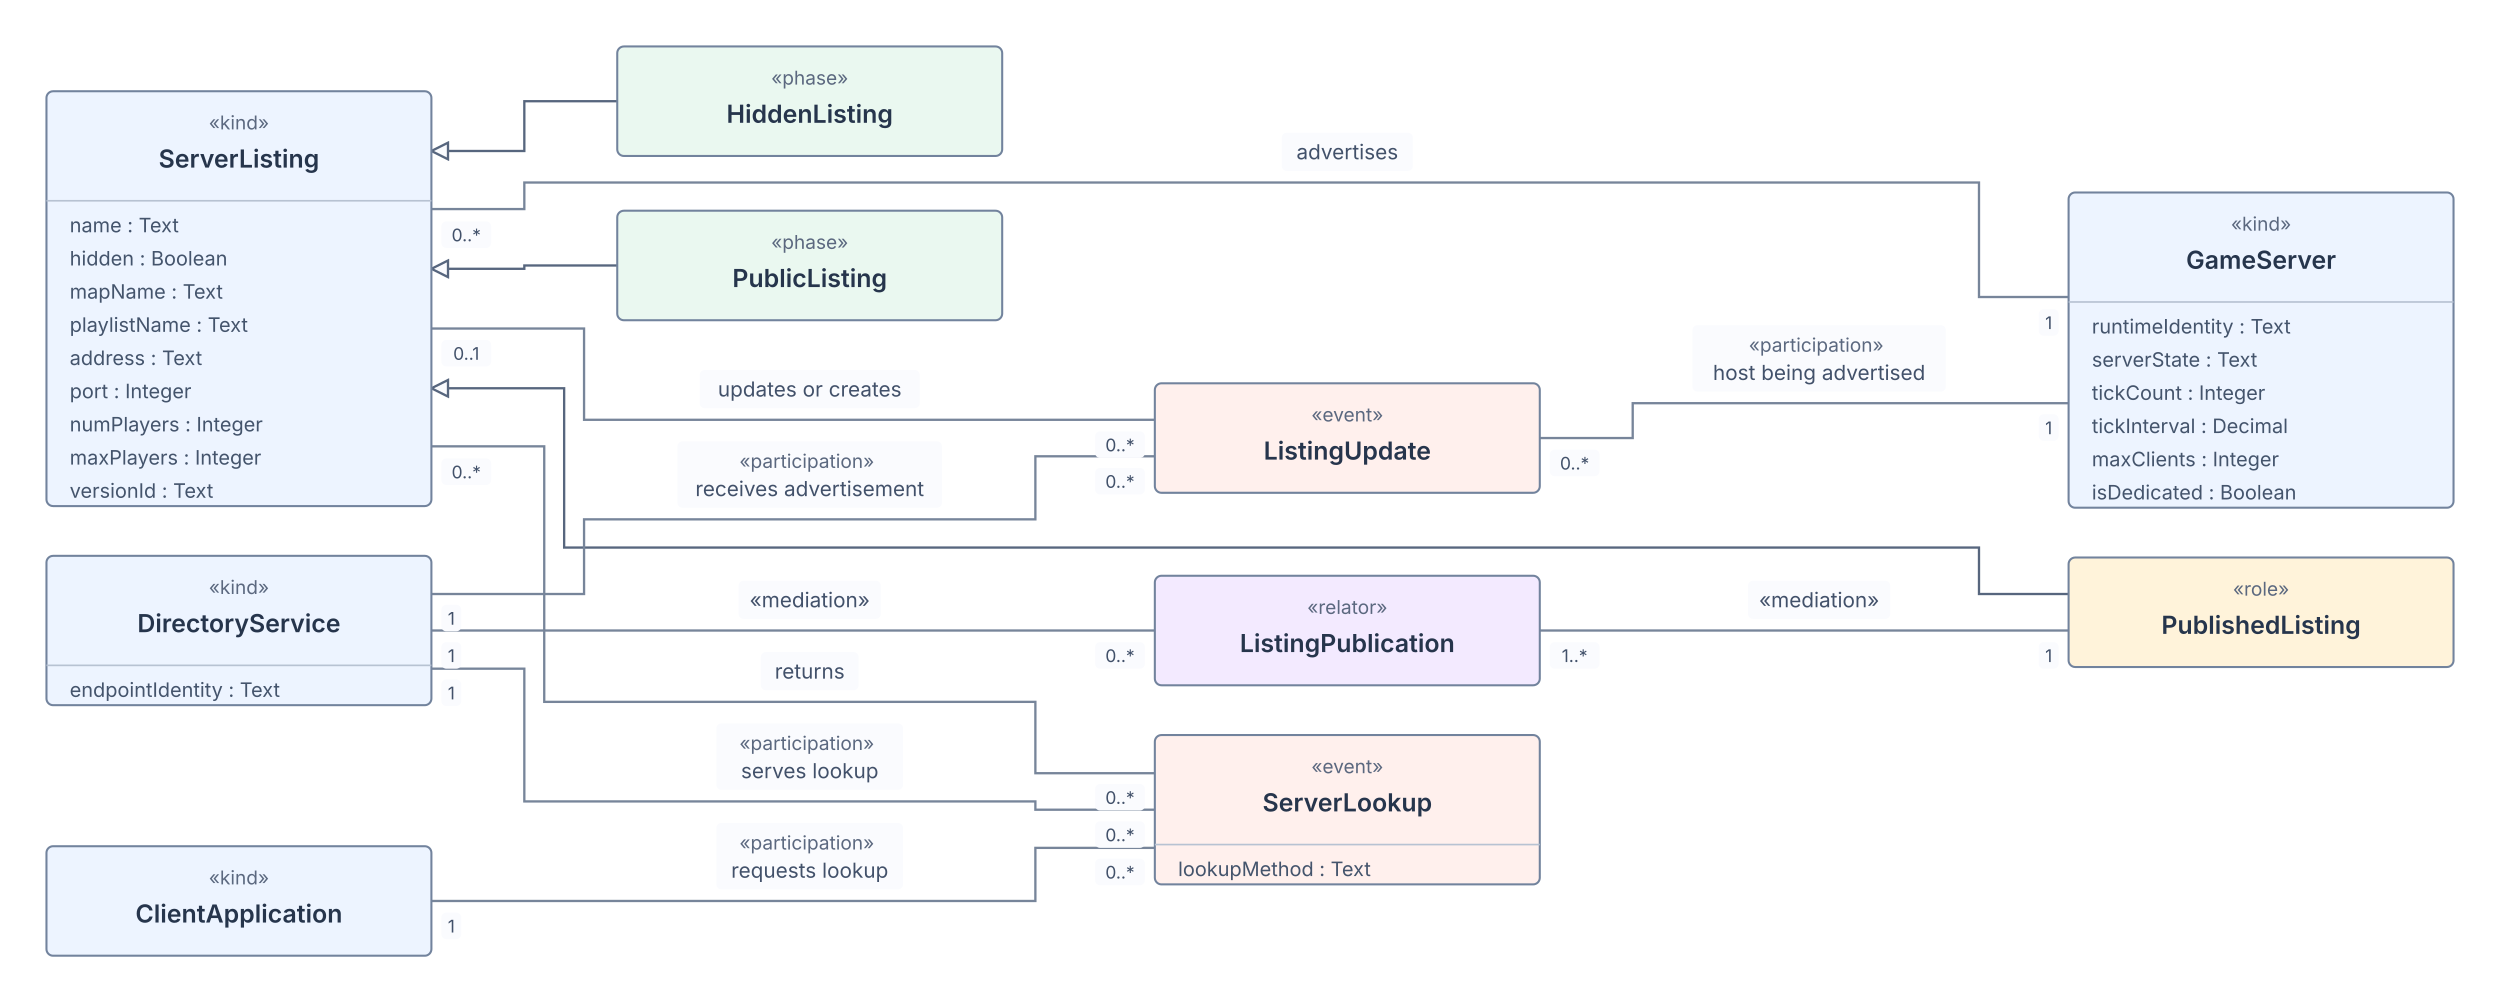
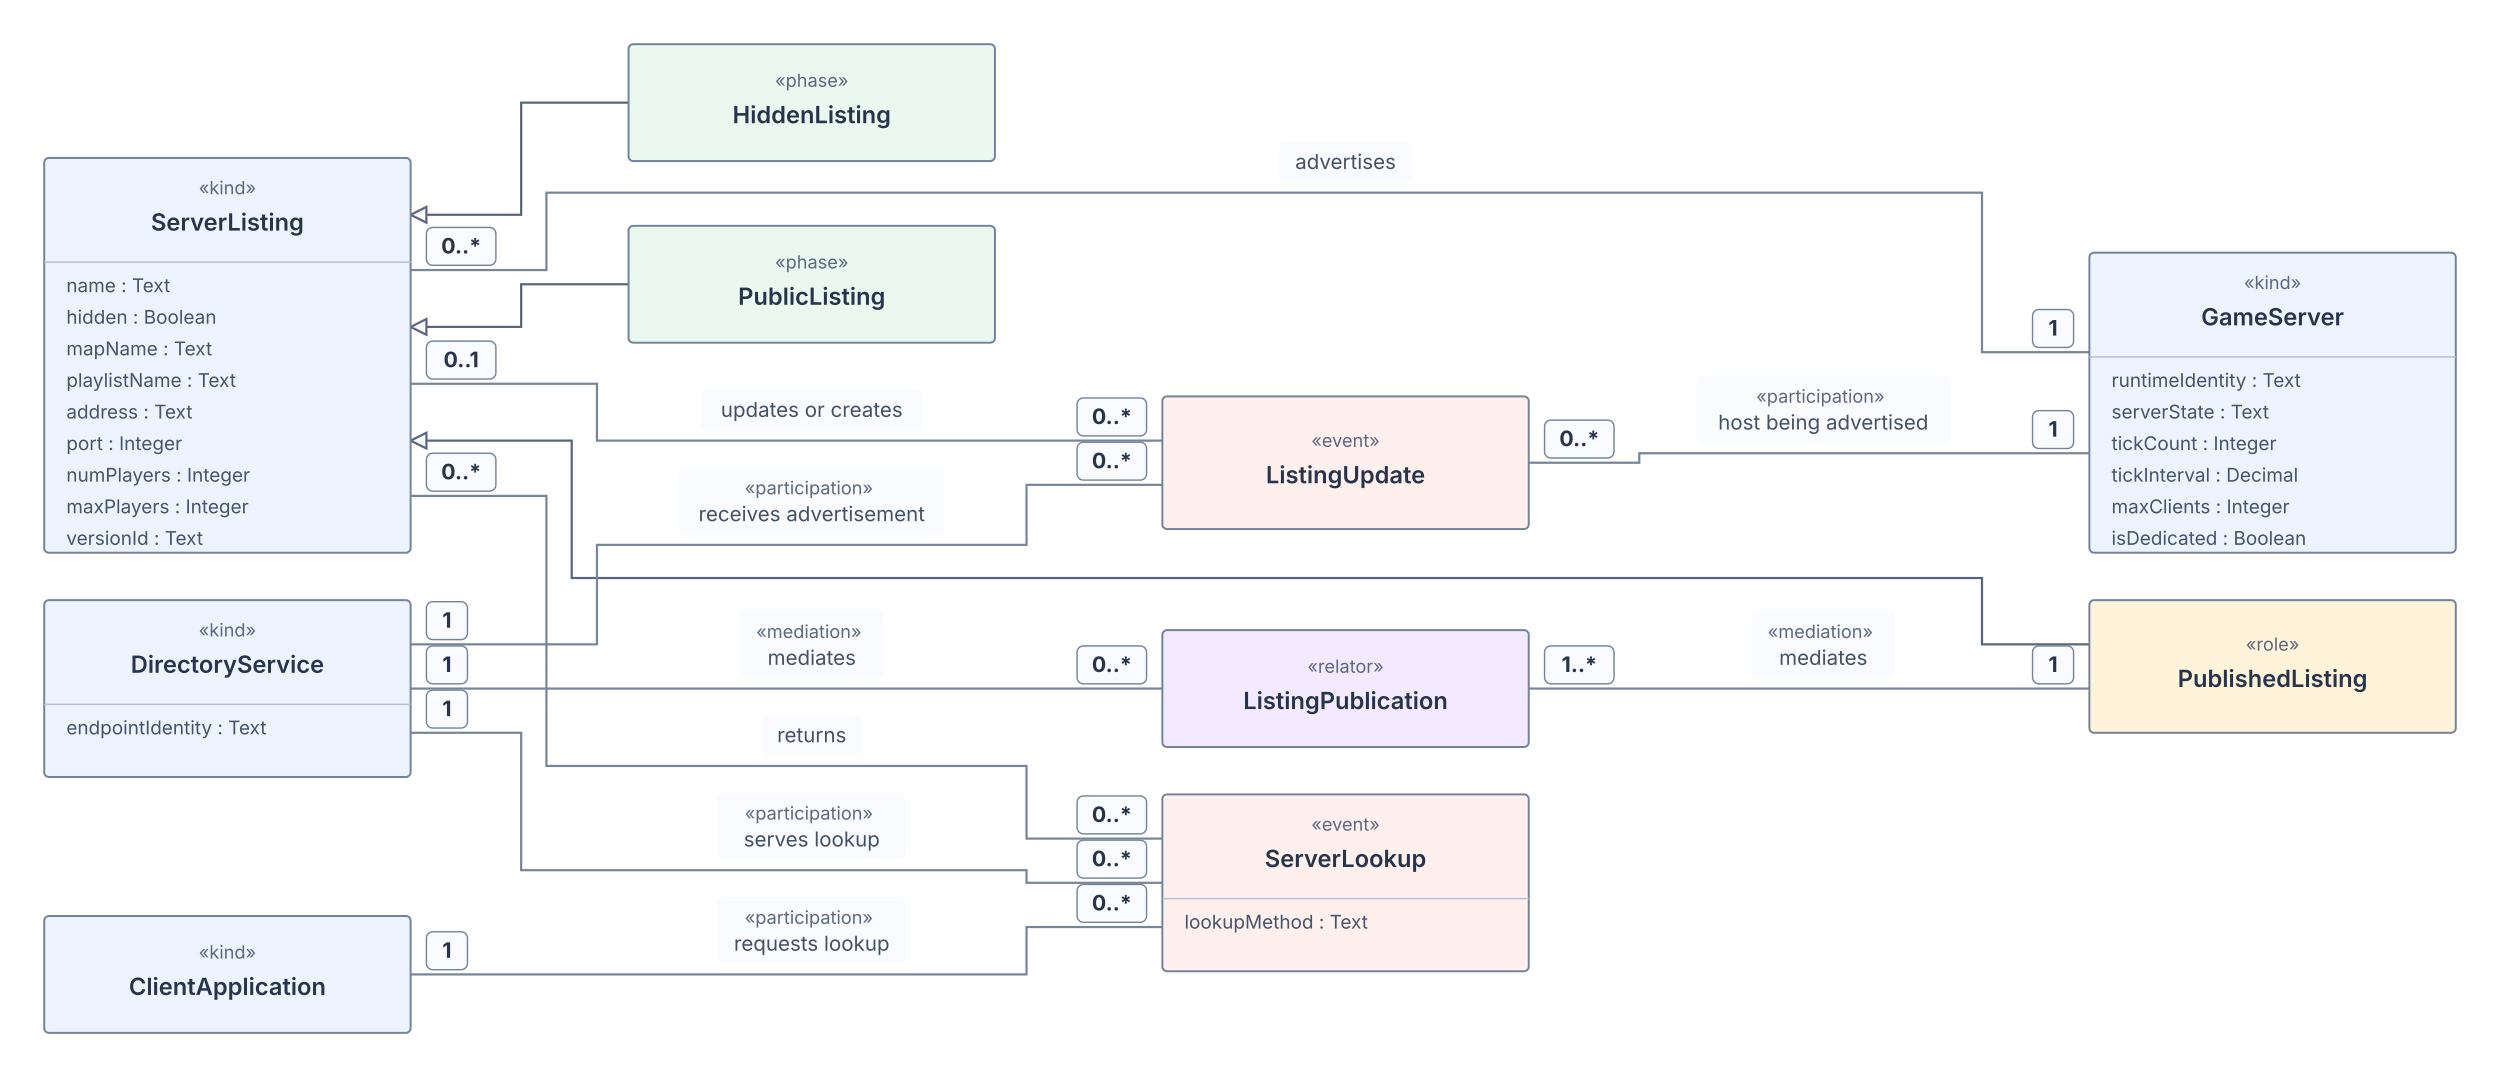
- <svg xmlns="http://www.w3.org/2000/svg" width="1506.7" height="604" viewBox="0 0 1506.7 604" role="img" aria-label="R5 server discovery and publication" style="font-family:Inter,Segoe UI,Arial,sans-serif">
+ <svg xmlns="http://www.w3.org/2000/svg" width="1583" height="682" viewBox="0 0 1583 682" role="img" aria-label="R5 server discovery and publication" style="font-family:Inter,Segoe UI,Arial,sans-serif">
  <defs>
-     <marker id="inheritance" markerWidth="13" markerHeight="12" refX="11" refY="6" orient="auto" markerUnits="userSpaceOnUse">
+     <marker id="inheritance-_R_0_" markerWidth="13" markerHeight="12" refX="11" refY="6" orient="auto" markerUnits="userSpaceOnUse">
      <path d="M1 1 L11 6 L1 11 Z" fill="var(--canvas,#fafbfe)" stroke="var(--diagram-inheritance,#57667e)" stroke-width="1.4" />
    </marker>
+     <marker id="inheritance-_R_0_-active" markerWidth="13" markerHeight="12" refX="11" refY="6" orient="auto" markerUnits="userSpaceOnUse">
+       <path d="M1 1 L11 6 L1 11 Z" fill="var(--canvas,#fafbfe)" stroke="var(--accent,#486bd0)" stroke-width="1.4" />
+     </marker>
  </defs>
-   <g class="edge generalization" data-edge="generalization-0">
-     <path d="M1246.7 358 L1192.7 358 L1192.7 330 L340 330 L340 234 L260 234" fill="none" stroke="var(--diagram-inheritance,#57667e)" stroke-width="1.4" marker-end="url(#inheritance)" />
+   <g class="relation-routes">
+     <g class="diagram-element edge relation-route generalization" data-edge="generalization-PublishedListing-ServerListing" data-element-kind="edge" data-element-id="generalization-PublishedListing-ServerListing" data-source="class-PublishedListing" data-target="class-ServerListing" aria-label="PublishedListing inherits ServerListing">
+       <g>
+         <path class="edge-path" d="M1323 408 L1255 408 L1255 366 L362 366 L362 279 L260 279" fill="none" stroke="var(--diagram-inheritance,#57667e)" stroke-width="1.4" marker-end="url(#inheritance-_R_0_)" />
+       </g>
+     </g>
+     <g class="diagram-element edge relation-route generalization" data-edge="generalization-HiddenListing-ServerListing" data-element-kind="edge" data-element-id="generalization-HiddenListing-ServerListing" data-source="class-HiddenListing" data-target="class-ServerListing" aria-label="HiddenListing inherits ServerListing">
+       <g>
+         <path class="edge-path" d="M398 65 L330 65 L330 136 L260 136" fill="none" stroke="var(--diagram-inheritance,#57667e)" stroke-width="1.4" marker-end="url(#inheritance-_R_0_)" />
+       </g>
+     </g>
+     <g class="diagram-element edge relation-route generalization" data-edge="generalization-PublicListing-ServerListing" data-element-kind="edge" data-element-id="generalization-PublicListing-ServerListing" data-source="class-PublicListing" data-target="class-ServerListing" aria-label="PublicListing inherits ServerListing">
+       <g>
+         <path class="edge-path" d="M398 180 L330 180 L330 207 L260 207" fill="none" stroke="var(--diagram-inheritance,#57667e)" stroke-width="1.4" marker-end="url(#inheritance-_R_0_)" />
+       </g>
+     </g>
+     <g class="diagram-element edge relation-route" data-edge="relation-backend-ListingPublication-DirectoryService-mediates" data-element-kind="edge" data-element-id="relation-backend-ListingPublication-DirectoryService-mediates" data-source="class-ListingPublication" data-target="class-DirectoryService" aria-label="mediates: ListingPublication (0..*), DirectoryService (1)">
+       <g>
+         <path class="edge-path" d="M736 436 L260 436" fill="none" stroke="var(--diagram-edge,#77859a)" stroke-width="1.4" />
+       </g>
+     </g>
+     <g class="diagram-element edge relation-route" data-edge="relation-backend-ListingPublication-PublishedListing-mediates" data-element-kind="edge" data-element-id="relation-backend-ListingPublication-PublishedListing-mediates" data-source="class-ListingPublication" data-target="class-PublishedListing" aria-label="mediates: ListingPublication (1..*), PublishedListing (1)">
+       <g>
+         <path class="edge-path" d="M968 436 L1323 436" fill="none" stroke="var(--diagram-edge,#77859a)" stroke-width="1.4" />
+       </g>
+     </g>
+     <g class="diagram-element edge relation-route" data-edge="relation-backend-ServerListing-GameServer-advertises" data-element-kind="edge" data-element-id="relation-backend-ServerListing-GameServer-advertises" data-source="class-ServerListing" data-target="class-GameServer" aria-label="advertises: ServerListing (0..*), GameServer (1)">
+       <g>
+         <path class="edge-path" d="M260 171 L346 171 L346 122 L1255 122 L1255 223 L1323 223" fill="none" stroke="var(--diagram-edge,#77859a)" stroke-width="1.4" />
+       </g>
+     </g>
+     <g class="diagram-element edge relation-route" data-edge="relation-backend-GameServer-ListingUpdate-host-being-advertised" data-element-kind="edge" data-element-id="relation-backend-GameServer-ListingUpdate-host-being-advertised" data-source="class-GameServer" data-target="class-ListingUpdate" aria-label="host being advertised: GameServer (1), ListingUpdate (0..*)">
+       <g>
+         <path class="edge-path" d="M1323 287 L1038 287 L1038 293 L968 293" fill="none" stroke="var(--diagram-edge,#77859a)" stroke-width="1.4" />
+       </g>
+     </g>
+     <g class="diagram-element edge relation-route" data-edge="relation-backend-DirectoryService-ListingUpdate-receives-advertisement" data-element-kind="edge" data-element-id="relation-backend-DirectoryService-ListingUpdate-receives-advertisement" data-source="class-DirectoryService" data-target="class-ListingUpdate" aria-label="receives advertisement: DirectoryService (1), ListingUpdate (0..*)">
+       <g>
+         <path class="edge-path" d="M260 408 L378 408 L378 345 L650 345 L650 307 L736 307" fill="none" stroke="var(--diagram-edge,#77859a)" stroke-width="1.4" />
+       </g>
+     </g>
+     <g class="diagram-element edge relation-route" data-edge="relation-backend-ListingUpdate-ServerListing-updates-or-creates" data-element-kind="edge" data-element-id="relation-backend-ListingUpdate-ServerListing-updates-or-creates" data-source="class-ListingUpdate" data-target="class-ServerListing" aria-label="updates or creates: ListingUpdate (0..*), ServerListing (0..1)">
+       <g>
+         <path class="edge-path" d="M736 279 L378 279 L378 243 L260 243" fill="none" stroke="var(--diagram-edge,#77859a)" stroke-width="1.4" />
+       </g>
+     </g>
+     <g class="diagram-element edge relation-route" data-edge="relation-backend-ClientApplication-ServerLookup-requests-lookup" data-element-kind="edge" data-element-id="relation-backend-ClientApplication-ServerLookup-requests-lookup" data-source="class-ClientApplication" data-target="class-ServerLookup" aria-label="requests lookup: ClientApplication (1), ServerLookup (0..*)">
+       <g>
+         <path class="edge-path" d="M260 617 L650 617 L650 587 L736 587" fill="none" stroke="var(--diagram-edge,#77859a)" stroke-width="1.4" />
+       </g>
+     </g>
+     <g class="diagram-element edge relation-route" data-edge="relation-backend-DirectoryService-ServerLookup-serves-lookup" data-element-kind="edge" data-element-id="relation-backend-DirectoryService-ServerLookup-serves-lookup" data-source="class-DirectoryService" data-target="class-ServerLookup" aria-label="serves lookup: DirectoryService (1), ServerLookup (0..*)">
+       <g>
+         <path class="edge-path" d="M260 464 L330 464 L330 551 L650 551 L650 559 L736 559" fill="none" stroke="var(--diagram-edge,#77859a)" stroke-width="1.4" />
+       </g>
+     </g>
+     <g class="diagram-element edge relation-route" data-edge="relation-backend-ServerLookup-ServerListing-returns" data-element-kind="edge" data-element-id="relation-backend-ServerLookup-ServerListing-returns" data-source="class-ServerLookup" data-target="class-ServerListing" aria-label="returns: ServerLookup (0..*), ServerListing (0..*)">
+       <g>
+         <path class="edge-path" d="M736 531 L650 531 L650 485 L346 485 L346 314 L260 314" fill="none" stroke="var(--diagram-edge,#77859a)" stroke-width="1.4" />
+       </g>
+     </g>
  </g>
-   <g class="edge generalization" data-edge="generalization-1">
-     <path d="M372 61 L316 61 L316 91 L260 91" fill="none" stroke="var(--diagram-inheritance,#57667e)" stroke-width="1.4" marker-end="url(#inheritance)" />
+   <g class="relation-label-layer">
+     <g class="diagram-element edge relation-labels" data-edge="generalization-PublishedListing-ServerListing" data-element-kind="edge" data-element-id="generalization-PublishedListing-ServerListing" aria-hidden="true" />
+     <g class="diagram-element edge relation-labels" data-edge="generalization-HiddenListing-ServerListing" data-element-kind="edge" data-element-id="generalization-HiddenListing-ServerListing" aria-hidden="true" />
+     <g class="diagram-element edge relation-labels" data-edge="generalization-PublicListing-ServerListing" data-element-kind="edge" data-element-id="generalization-PublicListing-ServerListing" aria-hidden="true" />
+     <g class="diagram-element edge relation-labels" data-edge="relation-backend-ListingPublication-DirectoryService-mediates" data-element-kind="edge" data-element-id="relation-backend-ListingPublication-DirectoryService-mediates" aria-hidden="true">
+       <g class="edge-label" transform="translate(468.5 387)">
+         <rect width="91" height="42" rx="3" fill="var(--canvas,#fafbfe)" />
+         <text x="45.5" text-anchor="middle" fill="var(--diagram-label,#42516a)" font-size="13">
+           <tspan x="45.5" y="17" font-size="11.5" fill="var(--diagram-muted,#5b687f)">«mediation»</tspan>
+           <tspan x="45.5" y="34">mediates</tspan>
+         </text>
+       </g>
+       <g class="edge-label" transform="translate(682 409)">
+         <g class="multiplicity" data-end="source" data-node-id="class-ListingPublication">
+           <rect width="44" height="24" rx="4" fill="var(--canvas,#fafbfe)" stroke="var(--diagram-border,#72839d)" stroke-width="0.9" />
+           <text x="22" y="16.5" text-anchor="middle" fill="var(--text,#26354c)" font-size="13.5" font-weight="650">0..*</text>
+         </g>
+       </g>
+       <g class="edge-label" transform="translate(270 409)">
+         <g class="multiplicity" data-end="target" data-node-id="class-DirectoryService">
+           <rect width="26" height="24" rx="4" fill="var(--canvas,#fafbfe)" stroke="var(--diagram-border,#72839d)" stroke-width="0.9" />
+           <text x="13" y="16.5" text-anchor="middle" fill="var(--text,#26354c)" font-size="13.5" font-weight="650">1</text>
+         </g>
+       </g>
+     </g>
+     <g class="diagram-element edge relation-labels" data-edge="relation-backend-ListingPublication-PublishedListing-mediates" data-element-kind="edge" data-element-id="relation-backend-ListingPublication-PublishedListing-mediates" aria-hidden="true">
+       <g class="edge-label" transform="translate(1109 387)">
+         <rect width="91" height="42" rx="3" fill="var(--canvas,#fafbfe)" />
+         <text x="45.5" text-anchor="middle" fill="var(--diagram-label,#42516a)" font-size="13">
+           <tspan x="45.5" y="17" font-size="11.5" fill="var(--diagram-muted,#5b687f)">«mediation»</tspan>
+           <tspan x="45.5" y="34">mediates</tspan>
+         </text>
+       </g>
+       <g class="edge-label" transform="translate(978 409)">
+         <g class="multiplicity" data-end="source" data-node-id="class-ListingPublication">
+           <rect width="44" height="24" rx="4" fill="var(--canvas,#fafbfe)" stroke="var(--diagram-border,#72839d)" stroke-width="0.9" />
+           <text x="22" y="16.5" text-anchor="middle" fill="var(--text,#26354c)" font-size="13.5" font-weight="650">1..*</text>
+         </g>
+       </g>
+       <g class="edge-label" transform="translate(1287 409)">
+         <g class="multiplicity" data-end="target" data-node-id="class-PublishedListing">
+           <rect width="26" height="24" rx="4" fill="var(--canvas,#fafbfe)" stroke="var(--diagram-border,#72839d)" stroke-width="0.9" />
+           <text x="13" y="16.5" text-anchor="middle" fill="var(--text,#26354c)" font-size="13.5" font-weight="650">1</text>
+         </g>
+       </g>
+     </g>
+     <g class="diagram-element edge relation-labels" data-edge="relation-backend-ServerListing-GameServer-advertises" data-element-kind="edge" data-element-id="relation-backend-ServerListing-GameServer-advertises" aria-hidden="true">
+       <g class="edge-label" transform="translate(810 90)">
+         <rect width="84" height="25" rx="3" fill="var(--canvas,#fafbfe)" />
+         <text x="42" text-anchor="middle" fill="var(--diagram-label,#42516a)" font-size="13">
+           <tspan x="42" y="17">advertises</tspan>
+         </text>
+       </g>
+       <g class="edge-label" transform="translate(270 144)">
+         <g class="multiplicity" data-end="source" data-node-id="class-ServerListing">
+           <rect width="44" height="24" rx="4" fill="var(--canvas,#fafbfe)" stroke="var(--diagram-border,#72839d)" stroke-width="0.9" />
+           <text x="22" y="16.5" text-anchor="middle" fill="var(--text,#26354c)" font-size="13.5" font-weight="650">0..*</text>
+         </g>
+       </g>
+       <g class="edge-label" transform="translate(1287 196)">
+         <g class="multiplicity" data-end="target" data-node-id="class-GameServer">
+           <rect width="26" height="24" rx="4" fill="var(--canvas,#fafbfe)" stroke="var(--diagram-border,#72839d)" stroke-width="0.9" />
+           <text x="13" y="16.5" text-anchor="middle" fill="var(--text,#26354c)" font-size="13.5" font-weight="650">1</text>
+         </g>
+       </g>
+     </g>
+     <g class="diagram-element edge relation-labels" data-edge="relation-backend-GameServer-ListingUpdate-host-being-advertised" data-element-kind="edge" data-element-id="relation-backend-GameServer-ListingUpdate-host-being-advertised" aria-hidden="true">
+       <g class="edge-label" transform="translate(1074 238)">
+         <rect width="161" height="42" rx="3" fill="var(--canvas,#fafbfe)" />
+         <text x="80.5" text-anchor="middle" fill="var(--diagram-label,#42516a)" font-size="13">
+           <tspan x="80.5" y="17" font-size="11.5" fill="var(--diagram-muted,#5b687f)">«participation»</tspan>
+           <tspan x="80.5" y="34">host being advertised</tspan>
+         </text>
+       </g>
+       <g class="edge-label" transform="translate(1287 260)">
+         <g class="multiplicity" data-end="source" data-node-id="class-GameServer">
+           <rect width="26" height="24" rx="4" fill="var(--canvas,#fafbfe)" stroke="var(--diagram-border,#72839d)" stroke-width="0.9" />
+           <text x="13" y="16.5" text-anchor="middle" fill="var(--text,#26354c)" font-size="13.5" font-weight="650">1</text>
+         </g>
+       </g>
+       <g class="edge-label" transform="translate(978 266)">
+         <g class="multiplicity" data-end="target" data-node-id="class-ListingUpdate">
+           <rect width="44" height="24" rx="4" fill="var(--canvas,#fafbfe)" stroke="var(--diagram-border,#72839d)" stroke-width="0.9" />
+           <text x="22" y="16.5" text-anchor="middle" fill="var(--text,#26354c)" font-size="13.5" font-weight="650">0..*</text>
+         </g>
+       </g>
+     </g>
+     <g class="diagram-element edge relation-labels" data-edge="relation-backend-DirectoryService-ListingUpdate-receives-advertisement" data-element-kind="edge" data-element-id="relation-backend-DirectoryService-ListingUpdate-receives-advertisement" aria-hidden="true">
+       <g class="edge-label" transform="translate(430 296)">
+         <rect width="168" height="42" rx="3" fill="var(--canvas,#fafbfe)" />
+         <text x="84" text-anchor="middle" fill="var(--diagram-label,#42516a)" font-size="13">
+           <tspan x="84" y="17" font-size="11.5" fill="var(--diagram-muted,#5b687f)">«participation»</tspan>
+           <tspan x="84" y="34">receives advertisement</tspan>
+         </text>
+       </g>
+       <g class="edge-label" transform="translate(270 381)">
+         <g class="multiplicity" data-end="source" data-node-id="class-DirectoryService">
+           <rect width="26" height="24" rx="4" fill="var(--canvas,#fafbfe)" stroke="var(--diagram-border,#72839d)" stroke-width="0.9" />
+           <text x="13" y="16.5" text-anchor="middle" fill="var(--text,#26354c)" font-size="13.5" font-weight="650">1</text>
+         </g>
+       </g>
+       <g class="edge-label" transform="translate(682 280)">
+         <g class="multiplicity" data-end="target" data-node-id="class-ListingUpdate">
+           <rect width="44" height="24" rx="4" fill="var(--canvas,#fafbfe)" stroke="var(--diagram-border,#72839d)" stroke-width="0.9" />
+           <text x="22" y="16.5" text-anchor="middle" fill="var(--text,#26354c)" font-size="13.5" font-weight="650">0..*</text>
+         </g>
+       </g>
+     </g>
+     <g class="diagram-element edge relation-labels" data-edge="relation-backend-ListingUpdate-ServerListing-updates-or-creates" data-element-kind="edge" data-element-id="relation-backend-ListingUpdate-ServerListing-updates-or-creates" aria-hidden="true">
+       <g class="edge-label" transform="translate(444 247)">
+         <rect width="140" height="25" rx="3" fill="var(--canvas,#fafbfe)" />
+         <text x="70" text-anchor="middle" fill="var(--diagram-label,#42516a)" font-size="13">
+           <tspan x="70" y="17">updates or creates</tspan>
+         </text>
+       </g>
+       <g class="edge-label" transform="translate(682 252)">
+         <g class="multiplicity" data-end="source" data-node-id="class-ListingUpdate">
+           <rect width="44" height="24" rx="4" fill="var(--canvas,#fafbfe)" stroke="var(--diagram-border,#72839d)" stroke-width="0.9" />
+           <text x="22" y="16.5" text-anchor="middle" fill="var(--text,#26354c)" font-size="13.5" font-weight="650">0..*</text>
+         </g>
+       </g>
+       <g class="edge-label" transform="translate(270 216)">
+         <g class="multiplicity" data-end="target" data-node-id="class-ServerListing">
+           <rect width="44" height="24" rx="4" fill="var(--canvas,#fafbfe)" stroke="var(--diagram-border,#72839d)" stroke-width="0.9" />
+           <text x="22" y="16.5" text-anchor="middle" fill="var(--text,#26354c)" font-size="13.5" font-weight="650">0..1</text>
+         </g>
+       </g>
+     </g>
+     <g class="diagram-element edge relation-labels" data-edge="relation-backend-ClientApplication-ServerLookup-requests-lookup" data-element-kind="edge" data-element-id="relation-backend-ClientApplication-ServerLookup-requests-lookup" aria-hidden="true">
+       <g class="edge-label" transform="translate(454.5 568)">
+         <rect width="119" height="42" rx="3" fill="var(--canvas,#fafbfe)" />
+         <text x="59.5" text-anchor="middle" fill="var(--diagram-label,#42516a)" font-size="13">
+           <tspan x="59.5" y="17" font-size="11.5" fill="var(--diagram-muted,#5b687f)">«participation»</tspan>
+           <tspan x="59.5" y="34">requests lookup</tspan>
+         </text>
+       </g>
+       <g class="edge-label" transform="translate(270 590)">
+         <g class="multiplicity" data-end="source" data-node-id="class-ClientApplication">
+           <rect width="26" height="24" rx="4" fill="var(--canvas,#fafbfe)" stroke="var(--diagram-border,#72839d)" stroke-width="0.9" />
+           <text x="13" y="16.5" text-anchor="middle" fill="var(--text,#26354c)" font-size="13.5" font-weight="650">1</text>
+         </g>
+       </g>
+       <g class="edge-label" transform="translate(682 560)">
+         <g class="multiplicity" data-end="target" data-node-id="class-ServerLookup">
+           <rect width="44" height="24" rx="4" fill="var(--canvas,#fafbfe)" stroke="var(--diagram-border,#72839d)" stroke-width="0.9" />
+           <text x="22" y="16.5" text-anchor="middle" fill="var(--text,#26354c)" font-size="13.5" font-weight="650">0..*</text>
+         </g>
+       </g>
+     </g>
+     <g class="diagram-element edge relation-labels" data-edge="relation-backend-DirectoryService-ServerLookup-serves-lookup" data-element-kind="edge" data-element-id="relation-backend-DirectoryService-ServerLookup-serves-lookup" aria-hidden="true">
+       <g class="edge-label" transform="translate(454.5 502)">
+         <rect width="119" height="42" rx="3" fill="var(--canvas,#fafbfe)" />
+         <text x="59.5" text-anchor="middle" fill="var(--diagram-label,#42516a)" font-size="13">
+           <tspan x="59.5" y="17" font-size="11.5" fill="var(--diagram-muted,#5b687f)">«participation»</tspan>
+           <tspan x="59.5" y="34">serves lookup</tspan>
+         </text>
+       </g>
+       <g class="edge-label" transform="translate(270 437)">
+         <g class="multiplicity" data-end="source" data-node-id="class-DirectoryService">
+           <rect width="26" height="24" rx="4" fill="var(--canvas,#fafbfe)" stroke="var(--diagram-border,#72839d)" stroke-width="0.9" />
+           <text x="13" y="16.5" text-anchor="middle" fill="var(--text,#26354c)" font-size="13.5" font-weight="650">1</text>
+         </g>
+       </g>
+       <g class="edge-label" transform="translate(682 532)">
+         <g class="multiplicity" data-end="target" data-node-id="class-ServerLookup">
+           <rect width="44" height="24" rx="4" fill="var(--canvas,#fafbfe)" stroke="var(--diagram-border,#72839d)" stroke-width="0.9" />
+           <text x="22" y="16.5" text-anchor="middle" fill="var(--text,#26354c)" font-size="13.5" font-weight="650">0..*</text>
+         </g>
+       </g>
+     </g>
+     <g class="diagram-element edge relation-labels" data-edge="relation-backend-ServerLookup-ServerListing-returns" data-element-kind="edge" data-element-id="relation-backend-ServerLookup-ServerListing-returns" aria-hidden="true">
+       <g class="edge-label" transform="translate(482.5 453)">
+         <rect width="63" height="25" rx="3" fill="var(--canvas,#fafbfe)" />
+         <text x="31.5" text-anchor="middle" fill="var(--diagram-label,#42516a)" font-size="13">
+           <tspan x="31.5" y="17">returns</tspan>
+         </text>
+       </g>
+       <g class="edge-label" transform="translate(682 504)">
+         <g class="multiplicity" data-end="source" data-node-id="class-ServerLookup">
+           <rect width="44" height="24" rx="4" fill="var(--canvas,#fafbfe)" stroke="var(--diagram-border,#72839d)" stroke-width="0.9" />
+           <text x="22" y="16.5" text-anchor="middle" fill="var(--text,#26354c)" font-size="13.5" font-weight="650">0..*</text>
+         </g>
+       </g>
+       <g class="edge-label" transform="translate(270 287)">
+         <g class="multiplicity" data-end="target" data-node-id="class-ServerListing">
+           <rect width="44" height="24" rx="4" fill="var(--canvas,#fafbfe)" stroke="var(--diagram-border,#72839d)" stroke-width="0.9" />
+           <text x="22" y="16.5" text-anchor="middle" fill="var(--text,#26354c)" font-size="13.5" font-weight="650">0..*</text>
+         </g>
+       </g>
+     </g>
  </g>
-   <g class="edge generalization" data-edge="generalization-2">
-     <path d="M372 160 L316 160 L316 162 L260 162" fill="none" stroke="var(--diagram-inheritance,#57667e)" stroke-width="1.4" marker-end="url(#inheritance)" />
-   </g>
-   <g class="edge" data-edge="relation-backend-ListingPublication-DirectoryService-mediates">
-     <path d="M696 380 L260 380" fill="none" stroke="var(--diagram-edge,#77859a)" stroke-width="1.4" />
-   </g>
-   <g class="edge" data-edge="relation-backend-ListingPublication-PublishedListing-mediates">
-     <path d="M928 380 L1246.7 380" fill="none" stroke="var(--diagram-edge,#77859a)" stroke-width="1.4" />
-   </g>
-   <g class="edge" data-edge="relation-backend-ServerListing-GameServer-advertises">
-     <path d="M260 126 L316 126 L316 110 L1192.7 110 L1192.7 179 L1246.7 179" fill="none" stroke="var(--diagram-edge,#77859a)" stroke-width="1.4" />
-   </g>
-   <g class="edge" data-edge="relation-backend-GameServer-ListingUpdate-host-being-advertised">
-     <path d="M1246.7 243 L984 243 L984 264 L928 264" fill="none" stroke="var(--diagram-edge,#77859a)" stroke-width="1.4" />
-   </g>
-   <g class="edge" data-edge="relation-backend-DirectoryService-ListingUpdate-receives-advertisement">
-     <path d="M260 358 L352 358 L352 313 L624 313 L624 275 L696 275" fill="none" stroke="var(--diagram-edge,#77859a)" stroke-width="1.4" />
-   </g>
-   <g class="edge" data-edge="relation-backend-ListingUpdate-ServerListing-updates-or-creates">
-     <path d="M696 253 L352 253 L352 198 L260 198" fill="none" stroke="var(--diagram-edge,#77859a)" stroke-width="1.4" />
-   </g>
-   <g class="edge" data-edge="relation-backend-ClientApplication-ServerLookup-requests-lookup">
-     <path d="M260 543 L624 543 L624 511 L696 511" fill="none" stroke="var(--diagram-edge,#77859a)" stroke-width="1.4" />
-   </g>
-   <g class="edge" data-edge="relation-backend-DirectoryService-ServerLookup-serves-lookup">
-     <path d="M260 403 L316 403 L316 483 L624 483 L624 488 L696 488" fill="none" stroke="var(--diagram-edge,#77859a)" stroke-width="1.4" />
-   </g>
-   <g class="edge" data-edge="relation-backend-ServerLookup-ServerListing-returns">
-     <path d="M696 466 L624 466 L624 423 L328 423 L328 269 L260 269" fill="none" stroke="var(--diagram-edge,#77859a)" stroke-width="1.4" />
-   </g>
-   <g class="edge-label" transform="translate(445.15 350)">
-     <rect x="0" y="0" width="85.7" height="23" rx="3" fill="var(--canvas,#fafbfe)" />
-     <text x="42.85" text-anchor="middle" fill="var(--diagram-label,#42516a)" font-size="12.5">
-       <tspan x="42.85" y="16">«mediation»</tspan>
-     </text>
-   </g>
-   <g class="edge-label" transform="translate(660 387)">
-     <rect x="0" y="0" width="30" height="16" rx="3" fill="var(--canvas,#fafbfe)" />
-     <text x="15" text-anchor="middle" fill="var(--diagram-label,#42516a)" font-size="10.5">
-       <tspan x="15" y="12">0..*</tspan>
-     </text>
-   </g>
-   <g class="edge-label" transform="translate(266 387)">
-     <rect x="0" y="0" width="12" height="16" rx="3" fill="var(--canvas,#fafbfe)" />
-     <text x="6" text-anchor="middle" fill="var(--diagram-label,#42516a)" font-size="10.5">
-       <tspan x="6" y="12">1</tspan>
-     </text>
-   </g>
-   <g class="edge-label" transform="translate(1053.5 350)">
-     <rect x="0" y="0" width="85.7" height="23" rx="3" fill="var(--canvas,#fafbfe)" />
-     <text x="42.85" text-anchor="middle" fill="var(--diagram-label,#42516a)" font-size="12.5">
-       <tspan x="42.85" y="16">«mediation»</tspan>
-     </text>
-   </g>
-   <g class="edge-label" transform="translate(934 387)">
-     <rect x="0" y="0" width="30" height="16" rx="3" fill="var(--canvas,#fafbfe)" />
-     <text x="15" text-anchor="middle" fill="var(--diagram-label,#42516a)" font-size="10.5">
-       <tspan x="15" y="12">1..*</tspan>
-     </text>
-   </g>
-   <g class="edge-label" transform="translate(1228.7 387)">
-     <rect x="0" y="0" width="12" height="16" rx="3" fill="var(--canvas,#fafbfe)" />
-     <text x="6" text-anchor="middle" fill="var(--diagram-label,#42516a)" font-size="10.5">
-       <tspan x="6" y="12">1</tspan>
-     </text>
-   </g>
-   <g class="edge-label" transform="translate(772.5 80)">
-     <rect x="0" y="0" width="79" height="23" rx="3" fill="var(--canvas,#fafbfe)" />
-     <text x="39.5" text-anchor="middle" fill="var(--diagram-label,#42516a)" font-size="12.5">
-       <tspan x="39.5" y="16">advertises</tspan>
-     </text>
-   </g>
-   <g class="edge-label" transform="translate(266 133.43)">
-     <rect x="0" y="0" width="30" height="16" rx="3" fill="var(--canvas,#fafbfe)" />
-     <text x="15" text-anchor="middle" fill="var(--diagram-label,#42516a)" font-size="10.5">
-       <tspan x="15" y="12">0..*</tspan>
-     </text>
-   </g>
-   <g class="edge-label" transform="translate(1228.7 186.33)">
-     <rect x="0" y="0" width="12" height="16" rx="3" fill="var(--canvas,#fafbfe)" />
-     <text x="6" text-anchor="middle" fill="var(--diagram-label,#42516a)" font-size="10.5">
-       <tspan x="6" y="12">1</tspan>
-     </text>
-   </g>
-   <g class="edge-label" transform="translate(1020 196)">
-     <rect x="0" y="0" width="152.7" height="40" rx="3" fill="var(--canvas,#fafbfe)" />
-     <text x="76.35" text-anchor="middle" fill="var(--diagram-label,#42516a)" font-size="12.5">
-       <tspan x="76.35" y="16" font-size="11.5" fill="var(--diagram-muted,#5b687f)">«participation»</tspan>
-       <tspan x="76.35" y="33">host being advertised</tspan>
-     </text>
-   </g>
-   <g class="edge-label" transform="translate(1228.7 249.67)">
-     <rect x="0" y="0" width="12" height="16" rx="3" fill="var(--canvas,#fafbfe)" />
-     <text x="6" text-anchor="middle" fill="var(--diagram-label,#42516a)" font-size="10.5">
-       <tspan x="6" y="12">1</tspan>
-     </text>
-   </g>
-   <g class="edge-label" transform="translate(934 271)">
-     <rect x="0" y="0" width="30" height="16" rx="3" fill="var(--canvas,#fafbfe)" />
-     <text x="15" text-anchor="middle" fill="var(--diagram-label,#42516a)" font-size="10.5">
-       <tspan x="15" y="12">0..*</tspan>
-     </text>
-   </g>
-   <g class="edge-label" transform="translate(408.3 266)">
-     <rect x="0" y="0" width="159.4" height="40" rx="3" fill="var(--canvas,#fafbfe)" />
-     <text x="79.7" text-anchor="middle" fill="var(--diagram-label,#42516a)" font-size="12.5">
-       <tspan x="79.7" y="16" font-size="11.5" fill="var(--diagram-muted,#5b687f)">«participation»</tspan>
-       <tspan x="79.7" y="33">receives advertisement</tspan>
-     </text>
-   </g>
-   <g class="edge-label" transform="translate(266 364.5)">
-     <rect x="0" y="0" width="12" height="16" rx="3" fill="var(--canvas,#fafbfe)" />
-     <text x="6" text-anchor="middle" fill="var(--diagram-label,#42516a)" font-size="10.5">
-       <tspan x="6" y="12">1</tspan>
-     </text>
-   </g>
-   <g class="edge-label" transform="translate(660 282)">
-     <rect x="0" y="0" width="30" height="16" rx="3" fill="var(--canvas,#fafbfe)" />
-     <text x="15" text-anchor="middle" fill="var(--diagram-label,#42516a)" font-size="10.5">
-       <tspan x="15" y="12">0..*</tspan>
-     </text>
-   </g>
-   <g class="edge-label" transform="translate(421.7 223)">
-     <rect x="0" y="0" width="132.6" height="23" rx="3" fill="var(--canvas,#fafbfe)" />
-     <text x="66.3" text-anchor="middle" fill="var(--diagram-label,#42516a)" font-size="12.5">
-       <tspan x="66.3" y="16">updates or creates</tspan>
-     </text>
-   </g>
-   <g class="edge-label" transform="translate(660 260)">
-     <rect x="0" y="0" width="30" height="16" rx="3" fill="var(--canvas,#fafbfe)" />
-     <text x="15" text-anchor="middle" fill="var(--diagram-label,#42516a)" font-size="10.5">
-       <tspan x="15" y="12">0..*</tspan>
-     </text>
-   </g>
-   <g class="edge-label" transform="translate(266 204.86)">
-     <rect x="0" y="0" width="30" height="16" rx="3" fill="var(--canvas,#fafbfe)" />
-     <text x="15" text-anchor="middle" fill="var(--diagram-label,#42516a)" font-size="10.5">
-       <tspan x="15" y="12">0..1</tspan>
-     </text>
-   </g>
-   <g class="edge-label" transform="translate(431.75 496)">
-     <rect x="0" y="0" width="112.5" height="40" rx="3" fill="var(--canvas,#fafbfe)" />
-     <text x="56.25" text-anchor="middle" fill="var(--diagram-label,#42516a)" font-size="12.5">
-       <tspan x="56.25" y="16" font-size="11.5" fill="var(--diagram-muted,#5b687f)">«participation»</tspan>
-       <tspan x="56.25" y="33">requests lookup</tspan>
-     </text>
-   </g>
-   <g class="edge-label" transform="translate(266 550)">
-     <rect x="0" y="0" width="12" height="16" rx="3" fill="var(--canvas,#fafbfe)" />
-     <text x="6" text-anchor="middle" fill="var(--diagram-label,#42516a)" font-size="10.5">
-       <tspan x="6" y="12">1</tspan>
-     </text>
-   </g>
-   <g class="edge-label" transform="translate(660 517.5)">
-     <rect x="0" y="0" width="30" height="16" rx="3" fill="var(--canvas,#fafbfe)" />
-     <text x="15" text-anchor="middle" fill="var(--diagram-label,#42516a)" font-size="10.5">
-       <tspan x="15" y="12">0..*</tspan>
-     </text>
-   </g>
-   <g class="edge-label" transform="translate(431.75 436)">
-     <rect x="0" y="0" width="112.5" height="40" rx="3" fill="var(--canvas,#fafbfe)" />
-     <text x="56.25" text-anchor="middle" fill="var(--diagram-label,#42516a)" font-size="12.5">
-       <tspan x="56.25" y="16" font-size="11.5" fill="var(--diagram-muted,#5b687f)">«participation»</tspan>
-       <tspan x="56.25" y="33">serves lookup</tspan>
-     </text>
-   </g>
-   <g class="edge-label" transform="translate(266 409.5)">
-     <rect x="0" y="0" width="12" height="16" rx="3" fill="var(--canvas,#fafbfe)" />
-     <text x="6" text-anchor="middle" fill="var(--diagram-label,#42516a)" font-size="10.5">
-       <tspan x="6" y="12">1</tspan>
-     </text>
-   </g>
-   <g class="edge-label" transform="translate(660 495)">
-     <rect x="0" y="0" width="30" height="16" rx="3" fill="var(--canvas,#fafbfe)" />
-     <text x="15" text-anchor="middle" fill="var(--diagram-label,#42516a)" font-size="10.5">
-       <tspan x="15" y="12">0..*</tspan>
-     </text>
-   </g>
-   <g class="edge-label" transform="translate(458.55 393)">
-     <rect x="0" y="0" width="58.9" height="23" rx="3" fill="var(--canvas,#fafbfe)" />
-     <text x="29.45" text-anchor="middle" fill="var(--diagram-label,#42516a)" font-size="12.5">
-       <tspan x="29.45" y="16">returns</tspan>
-     </text>
-   </g>
-   <g class="edge-label" transform="translate(660 472.5)">
-     <rect x="0" y="0" width="30" height="16" rx="3" fill="var(--canvas,#fafbfe)" />
-     <text x="15" text-anchor="middle" fill="var(--diagram-label,#42516a)" font-size="10.5">
-       <tspan x="15" y="12">0..*</tspan>
-     </text>
-   </g>
-   <g class="edge-label" transform="translate(266 276.29)">
-     <rect x="0" y="0" width="30" height="16" rx="3" fill="var(--canvas,#fafbfe)" />
-     <text x="15" text-anchor="middle" fill="var(--diagram-label,#42516a)" font-size="10.5">
-       <tspan x="15" y="12">0..*</tspan>
-     </text>
-   </g>
-   <g class="node" id="node-GameServer" data-name="GameServer" role="button" tabindex="0" aria-label="GameServer" transform="translate(1246.7 116)">
-     <rect class="node-box" width="232" height="190" rx="4" fill="var(--node-kind,#edf4ff)" stroke="var(--diagram-border,#72839d)" stroke-width="1.25" />
-     <text x="116" y="23" text-anchor="middle" fill="var(--diagram-muted,#5b687f)" font-size="11.5">«kind»</text>
-     <text x="116" y="46" text-anchor="middle" fill="var(--text,#26354c)" font-size="15" font-weight="600">GameServer</text>
-     <path d="M0 66 H232" stroke="var(--diagram-divider,#b7c2d2)" />
-     <g class="attributes" fill="var(--diagram-attribute,#44546c)" font-size="12">
-       <text x="14" y="85">runtimeIdentity : Text</text>
-       <text x="14" y="105">serverState : Text</text>
-       <text x="14" y="125">tickCount : Integer</text>
-       <text x="14" y="145">tickInterval : Decimal</text>
-       <text x="14" y="165">maxClients : Integer</text>
-       <text x="14" y="185">isDedicated : Boolean</text>
-     </g>
-   </g>
-   <g class="node" id="node-ClientApplication" data-name="ClientApplication" role="button" tabindex="0" aria-label="ClientApplication" transform="translate(28 510)">
-     <rect class="node-box" width="232" height="66" rx="4" fill="var(--node-kind,#edf4ff)" stroke="var(--diagram-border,#72839d)" stroke-width="1.25" />
-     <text x="116" y="23" text-anchor="middle" fill="var(--diagram-muted,#5b687f)" font-size="11.5">«kind»</text>
-     <text x="116" y="46" text-anchor="middle" fill="var(--text,#26354c)" font-size="15" font-weight="600">ClientApplication</text>
-   </g>
-   <g class="node" id="node-DirectoryService" data-name="DirectoryService" role="button" tabindex="0" aria-label="DirectoryService" transform="translate(28 335)">
-     <rect class="node-box" width="232" height="90" rx="4" fill="var(--node-kind,#edf4ff)" stroke="var(--diagram-border,#72839d)" stroke-width="1.25" />
-     <text x="116" y="23" text-anchor="middle" fill="var(--diagram-muted,#5b687f)" font-size="11.5">«kind»</text>
-     <text x="116" y="46" text-anchor="middle" fill="var(--text,#26354c)" font-size="15" font-weight="600">DirectoryService</text>
-     <path d="M0 66 H232" stroke="var(--diagram-divider,#b7c2d2)" />
-     <g class="attributes" fill="var(--diagram-attribute,#44546c)" font-size="12">
-       <text x="14" y="85">endpointIdentity : Text</text>
-     </g>
-   </g>
-   <g class="node" id="node-ServerListing" data-name="ServerListing" role="button" tabindex="0" aria-label="ServerListing" transform="translate(28 55)">
-     <rect class="node-box" width="232" height="250" rx="4" fill="var(--node-kind,#edf4ff)" stroke="var(--diagram-border,#72839d)" stroke-width="1.25" />
-     <text x="116" y="23" text-anchor="middle" fill="var(--diagram-muted,#5b687f)" font-size="11.5">«kind»</text>
-     <text x="116" y="46" text-anchor="middle" fill="var(--text,#26354c)" font-size="15" font-weight="600">ServerListing</text>
-     <path d="M0 66 H232" stroke="var(--diagram-divider,#b7c2d2)" />
-     <g class="attributes" fill="var(--diagram-attribute,#44546c)" font-size="12">
-       <text x="14" y="85">name : Text</text>
-       <text x="14" y="105">hidden : Boolean</text>
-       <text x="14" y="125">mapName : Text</text>
-       <text x="14" y="145">playlistName : Text</text>
-       <text x="14" y="165">address : Text</text>
-       <text x="14" y="185">port : Integer</text>
-       <text x="14" y="205">numPlayers : Integer</text>
-       <text x="14" y="225">maxPlayers : Integer</text>
-       <text x="14" y="245">versionId : Text</text>
-     </g>
-   </g>
-   <g class="node" id="node-PublishedListing" data-name="PublishedListing" role="button" tabindex="0" aria-label="PublishedListing" transform="translate(1246.7 336)">
-     <rect class="node-box" width="232" height="66" rx="4" fill="var(--node-role,#fff3da)" stroke="var(--diagram-border,#72839d)" stroke-width="1.25" />
-     <text x="116" y="23" text-anchor="middle" fill="var(--diagram-muted,#5b687f)" font-size="11.5">«role»</text>
-     <text x="116" y="46" text-anchor="middle" fill="var(--text,#26354c)" font-size="15" font-weight="600">PublishedListing</text>
-   </g>
-   <g class="node" id="node-ListingPublication" data-name="ListingPublication" role="button" tabindex="0" aria-label="ListingPublication" transform="translate(696 347)">
-     <rect class="node-box" width="232" height="66" rx="4" fill="var(--node-relator,#f3eaff)" stroke="var(--diagram-border,#72839d)" stroke-width="1.25" />
-     <text x="116" y="23" text-anchor="middle" fill="var(--diagram-muted,#5b687f)" font-size="11.5">«relator»</text>
-     <text x="116" y="46" text-anchor="middle" fill="var(--text,#26354c)" font-size="15" font-weight="600">ListingPublication</text>
-   </g>
-   <g class="node" id="node-HiddenListing" data-name="HiddenListing" role="button" tabindex="0" aria-label="HiddenListing" transform="translate(372 28)">
-     <rect class="node-box" width="232" height="66" rx="4" fill="var(--node-phase,#eaf8f0)" stroke="var(--diagram-border,#72839d)" stroke-width="1.25" />
-     <text x="116" y="23" text-anchor="middle" fill="var(--diagram-muted,#5b687f)" font-size="11.5">«phase»</text>
-     <text x="116" y="46" text-anchor="middle" fill="var(--text,#26354c)" font-size="15" font-weight="600">HiddenListing</text>
-   </g>
-   <g class="node" id="node-PublicListing" data-name="PublicListing" role="button" tabindex="0" aria-label="PublicListing" transform="translate(372 127)">
-     <rect class="node-box" width="232" height="66" rx="4" fill="var(--node-phase,#eaf8f0)" stroke="var(--diagram-border,#72839d)" stroke-width="1.25" />
-     <text x="116" y="23" text-anchor="middle" fill="var(--diagram-muted,#5b687f)" font-size="11.5">«phase»</text>
-     <text x="116" y="46" text-anchor="middle" fill="var(--text,#26354c)" font-size="15" font-weight="600">PublicListing</text>
-   </g>
-   <g class="node" id="node-ListingUpdate" data-name="ListingUpdate" role="button" tabindex="0" aria-label="ListingUpdate" transform="translate(696 231)">
-     <rect class="node-box" width="232" height="66" rx="4" fill="var(--node-event,#fff0ed)" stroke="var(--diagram-border,#72839d)" stroke-width="1.25" />
-     <text x="116" y="23" text-anchor="middle" fill="var(--diagram-muted,#5b687f)" font-size="11.5">«event»</text>
-     <text x="116" y="46" text-anchor="middle" fill="var(--text,#26354c)" font-size="15" font-weight="600">ListingUpdate</text>
-   </g>
-   <g class="node" id="node-ServerLookup" data-name="ServerLookup" role="button" tabindex="0" aria-label="ServerLookup" transform="translate(696 443)">
-     <rect class="node-box" width="232" height="90" rx="4" fill="var(--node-event,#fff0ed)" stroke="var(--diagram-border,#72839d)" stroke-width="1.25" />
-     <text x="116" y="23" text-anchor="middle" fill="var(--diagram-muted,#5b687f)" font-size="11.5">«event»</text>
-     <text x="116" y="46" text-anchor="middle" fill="var(--text,#26354c)" font-size="15" font-weight="600">ServerLookup</text>
-     <path d="M0 66 H232" stroke="var(--diagram-divider,#b7c2d2)" />
-     <g class="attributes" fill="var(--diagram-attribute,#44546c)" font-size="12">
-       <text x="14" y="85">lookupMethod : Text</text>
+   <g class="node-layer">
+     <g id="node-GameServer" class="diagram-element node" data-name="GameServer" data-node-id="class-GameServer" data-element-kind="node" data-element-id="class-GameServer" aria-label="GameServer" transform="translate(1323 160)">
+       <rect class="node-box" width="232" height="190" rx="3" fill="var(--node-kind,#edf4ff)" stroke="var(--diagram-border,#72839d)" stroke-width="1.25" />
+       <text x="116" y="23" text-anchor="middle" fill="var(--diagram-muted,#5b687f)" font-size="11.5">«kind»</text>
+       <text x="116" y="46" text-anchor="middle" fill="var(--text,#26354c)" font-size="15" font-weight="600">GameServer</text>
+       <path d="M0 66 H232" stroke="var(--diagram-divider,#b7c2d2)" />
+       <g class="attributes" fill="var(--diagram-attribute,#44546c)" font-size="12">
+         <text x="14" y="85">runtimeIdentity : Text</text>
+         <text x="14" y="105">serverState : Text</text>
+         <text x="14" y="125">tickCount : Integer</text>
+         <text x="14" y="145">tickInterval : Decimal</text>
+         <text x="14" y="165">maxClients : Integer</text>
+         <text x="14" y="185">isDedicated : Boolean</text>
+       </g>
+     </g>
+     <g id="node-ClientApplication" class="diagram-element node" data-name="ClientApplication" data-node-id="class-ClientApplication" data-element-kind="node" data-element-id="class-ClientApplication" aria-label="ClientApplication" transform="translate(28 580)">
+       <rect class="node-box" width="232" height="74" rx="3" fill="var(--node-kind,#edf4ff)" stroke="var(--diagram-border,#72839d)" stroke-width="1.25" />
+       <text x="116" y="27" text-anchor="middle" fill="var(--diagram-muted,#5b687f)" font-size="11.5">«kind»</text>
+       <text x="116" y="50" text-anchor="middle" fill="var(--text,#26354c)" font-size="15" font-weight="600">ClientApplication</text>
+     </g>
+     <g id="node-DirectoryService" class="diagram-element node" data-name="DirectoryService" data-node-id="class-DirectoryService" data-element-kind="node" data-element-id="class-DirectoryService" aria-label="DirectoryService" transform="translate(28 380)">
+       <rect class="node-box" width="232" height="112" rx="3" fill="var(--node-kind,#edf4ff)" stroke="var(--diagram-border,#72839d)" stroke-width="1.25" />
+       <text x="116" y="23" text-anchor="middle" fill="var(--diagram-muted,#5b687f)" font-size="11.5">«kind»</text>
+       <text x="116" y="46" text-anchor="middle" fill="var(--text,#26354c)" font-size="15" font-weight="600">DirectoryService</text>
+       <path d="M0 66 H232" stroke="var(--diagram-divider,#b7c2d2)" />
+       <g class="attributes" fill="var(--diagram-attribute,#44546c)" font-size="12">
+         <text x="14" y="85">endpointIdentity : Text</text>
+       </g>
+     </g>
+     <g id="node-ServerListing" class="diagram-element node" data-name="ServerListing" data-node-id="class-ServerListing" data-element-kind="node" data-element-id="class-ServerListing" aria-label="ServerListing" transform="translate(28 100)">
+       <rect class="node-box" width="232" height="250" rx="3" fill="var(--node-kind,#edf4ff)" stroke="var(--diagram-border,#72839d)" stroke-width="1.25" />
+       <text x="116" y="23" text-anchor="middle" fill="var(--diagram-muted,#5b687f)" font-size="11.5">«kind»</text>
+       <text x="116" y="46" text-anchor="middle" fill="var(--text,#26354c)" font-size="15" font-weight="600">ServerListing</text>
+       <path d="M0 66 H232" stroke="var(--diagram-divider,#b7c2d2)" />
+       <g class="attributes" fill="var(--diagram-attribute,#44546c)" font-size="12">
+         <text x="14" y="85">name : Text</text>
+         <text x="14" y="105">hidden : Boolean</text>
+         <text x="14" y="125">mapName : Text</text>
+         <text x="14" y="145">playlistName : Text</text>
+         <text x="14" y="165">address : Text</text>
+         <text x="14" y="185">port : Integer</text>
+         <text x="14" y="205">numPlayers : Integer</text>
+         <text x="14" y="225">maxPlayers : Integer</text>
+         <text x="14" y="245">versionId : Text</text>
+       </g>
+     </g>
+     <g id="node-PublishedListing" class="diagram-element node" data-name="PublishedListing" data-node-id="class-PublishedListing" data-element-kind="node" data-element-id="class-PublishedListing" aria-label="PublishedListing" transform="translate(1323 380)">
+       <rect class="node-box" width="232" height="84" rx="3" fill="var(--node-role,#fff3da)" stroke="var(--diagram-border,#72839d)" stroke-width="1.25" />
+       <text x="116" y="32" text-anchor="middle" fill="var(--diagram-muted,#5b687f)" font-size="11.5">«role»</text>
+       <text x="116" y="55" text-anchor="middle" fill="var(--text,#26354c)" font-size="15" font-weight="600">PublishedListing</text>
+     </g>
+     <g id="node-ListingPublication" class="diagram-element node" data-name="ListingPublication" data-node-id="class-ListingPublication" data-element-kind="node" data-element-id="class-ListingPublication" aria-label="ListingPublication" transform="translate(736 399)">
+       <rect class="node-box" width="232" height="74" rx="3" fill="var(--node-relator,#f3eaff)" stroke="var(--diagram-border,#72839d)" stroke-width="1.25" />
+       <text x="116" y="27" text-anchor="middle" fill="var(--diagram-muted,#5b687f)" font-size="11.5">«relator»</text>
+       <text x="116" y="50" text-anchor="middle" fill="var(--text,#26354c)" font-size="15" font-weight="600">ListingPublication</text>
+     </g>
+     <g id="node-HiddenListing" class="diagram-element node" data-name="HiddenListing" data-node-id="class-HiddenListing" data-element-kind="node" data-element-id="class-HiddenListing" aria-label="HiddenListing" transform="translate(398 28)">
+       <rect class="node-box" width="232" height="74" rx="3" fill="var(--node-phase,#eaf8f0)" stroke="var(--diagram-border,#72839d)" stroke-width="1.25" />
+       <text x="116" y="27" text-anchor="middle" fill="var(--diagram-muted,#5b687f)" font-size="11.5">«phase»</text>
+       <text x="116" y="50" text-anchor="middle" fill="var(--text,#26354c)" font-size="15" font-weight="600">HiddenListing</text>
+     </g>
+     <g id="node-PublicListing" class="diagram-element node" data-name="PublicListing" data-node-id="class-PublicListing" data-element-kind="node" data-element-id="class-PublicListing" aria-label="PublicListing" transform="translate(398 143)">
+       <rect class="node-box" width="232" height="74" rx="3" fill="var(--node-phase,#eaf8f0)" stroke="var(--diagram-border,#72839d)" stroke-width="1.25" />
+       <text x="116" y="27" text-anchor="middle" fill="var(--diagram-muted,#5b687f)" font-size="11.5">«phase»</text>
+       <text x="116" y="50" text-anchor="middle" fill="var(--text,#26354c)" font-size="15" font-weight="600">PublicListing</text>
+     </g>
+     <g id="node-ListingUpdate" class="diagram-element node" data-name="ListingUpdate" data-node-id="class-ListingUpdate" data-element-kind="node" data-element-id="class-ListingUpdate" aria-label="ListingUpdate" transform="translate(736 251)">
+       <rect class="node-box" width="232" height="84" rx="3" fill="var(--node-event,#fff0ed)" stroke="var(--diagram-border,#72839d)" stroke-width="1.25" />
+       <text x="116" y="32" text-anchor="middle" fill="var(--diagram-muted,#5b687f)" font-size="11.5">«event»</text>
+       <text x="116" y="55" text-anchor="middle" fill="var(--text,#26354c)" font-size="15" font-weight="600">ListingUpdate</text>
+     </g>
+     <g id="node-ServerLookup" class="diagram-element node" data-name="ServerLookup" data-node-id="class-ServerLookup" data-element-kind="node" data-element-id="class-ServerLookup" aria-label="ServerLookup" transform="translate(736 503)">
+       <rect class="node-box" width="232" height="112" rx="3" fill="var(--node-event,#fff0ed)" stroke="var(--diagram-border,#72839d)" stroke-width="1.25" />
+       <text x="116" y="23" text-anchor="middle" fill="var(--diagram-muted,#5b687f)" font-size="11.5">«event»</text>
+       <text x="116" y="46" text-anchor="middle" fill="var(--text,#26354c)" font-size="15" font-weight="600">ServerLookup</text>
+       <path d="M0 66 H232" stroke="var(--diagram-divider,#b7c2d2)" />
+       <g class="attributes" fill="var(--diagram-attribute,#44546c)" font-size="12">
+         <text x="14" y="85">lookupMethod : Text</text>
+       </g>
    </g>
  </g>
</svg>
